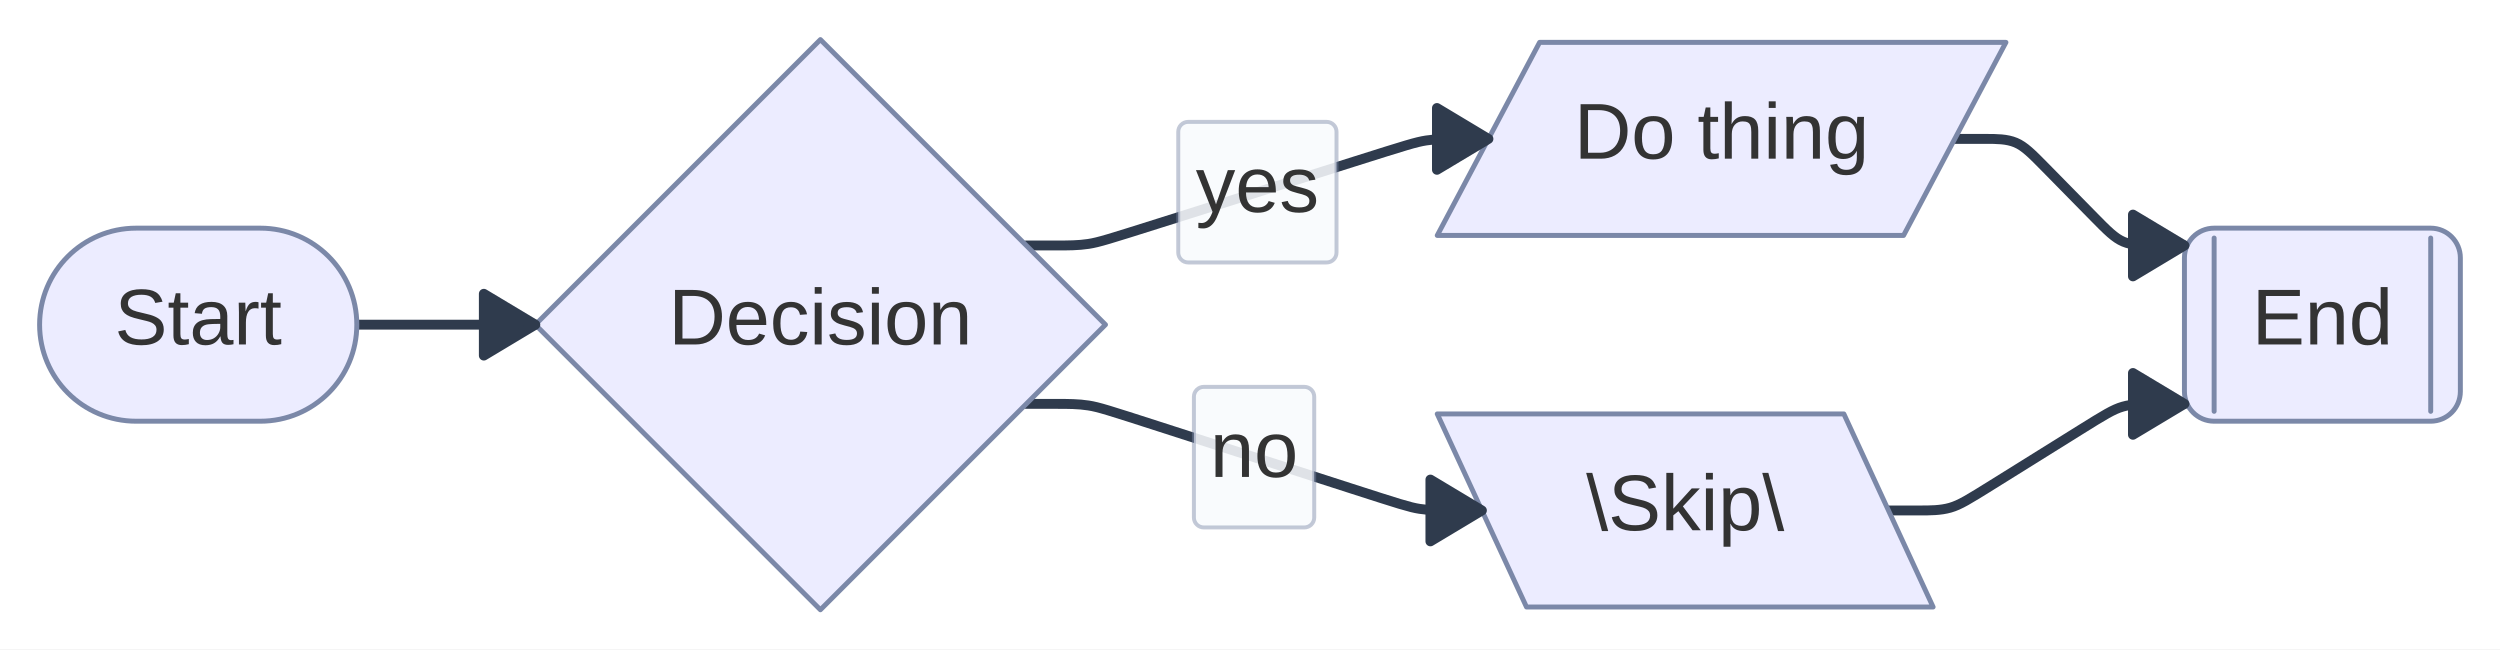
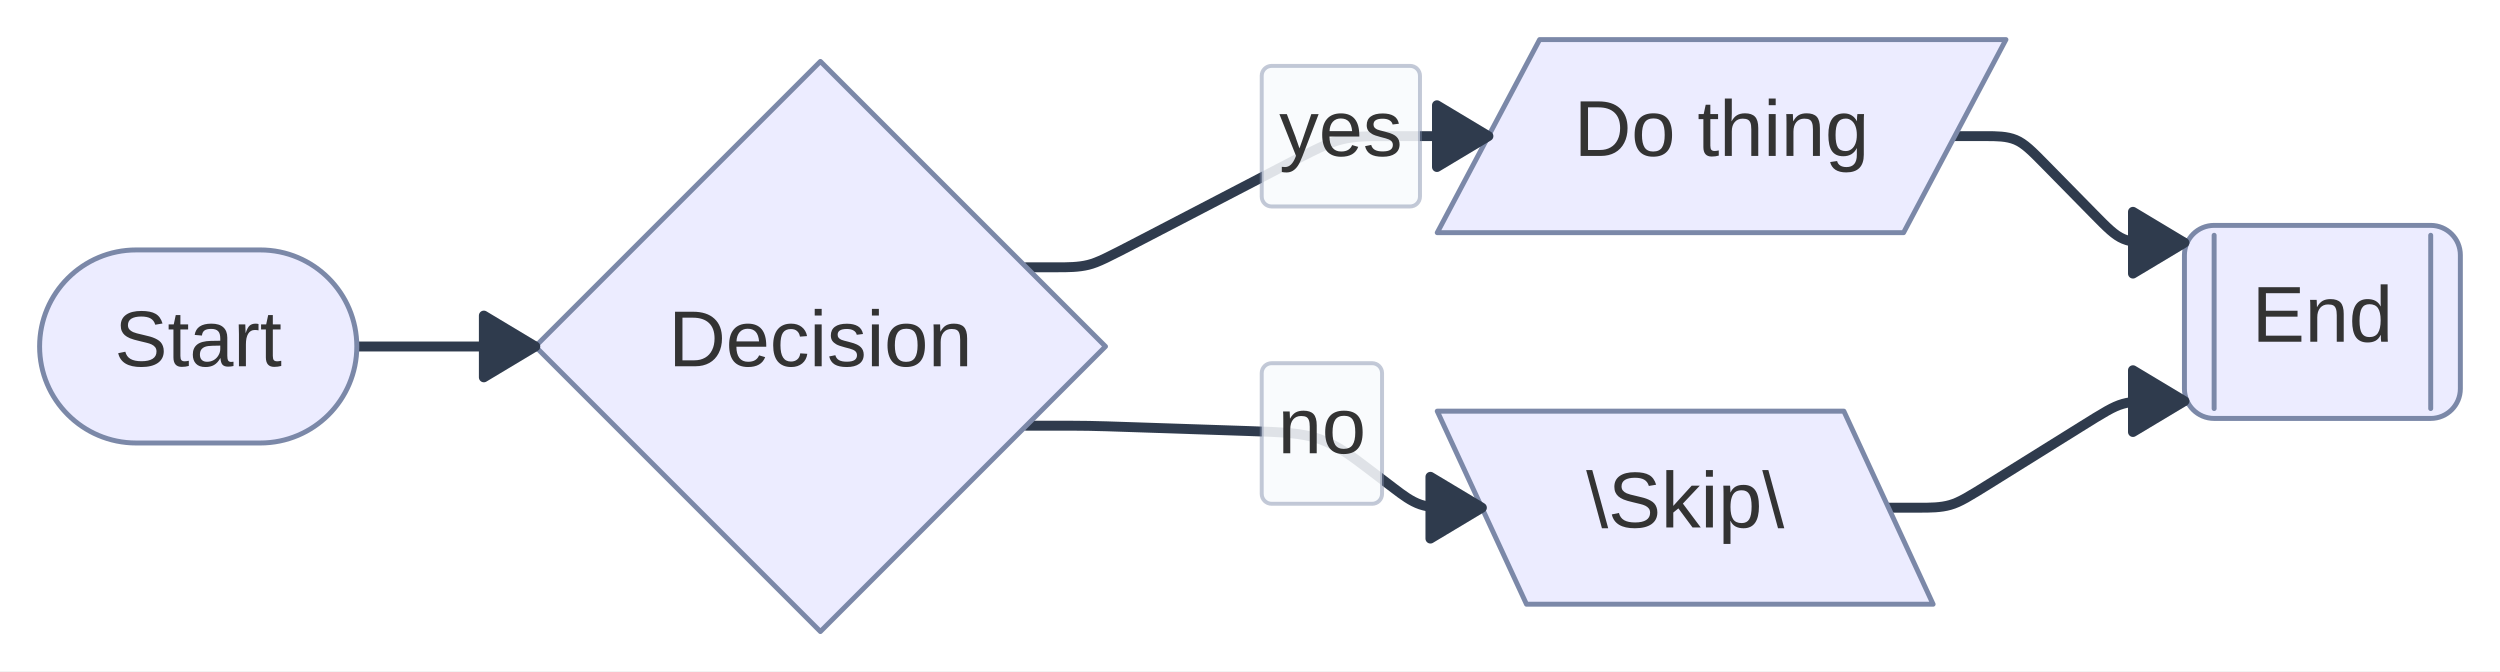
- <svg xmlns="http://www.w3.org/2000/svg" width="505.028" height="131.179" viewBox="0 0 505.028 131.179">
-   <rect x="0" y="0" width="505.028" height="131.179" fill="#FFFFFF" />
+ <svg xmlns="http://www.w3.org/2000/svg" width="505.028" height="135.584" viewBox="0 0 505.028 135.584">
+   <rect x="0" y="0" width="505.028" height="135.584" fill="#FFFFFF" />
  <defs>
    <marker id="arrow-0" viewBox="0 0 10 10" refX="5" refY="5" markerUnits="userSpaceOnUse" markerWidth="8" markerHeight="8" orient="auto">
      <path d="M 0 0 L 10 5 L 0 10 z" fill="#2F3B4D" stroke="#2F3B4D" stroke-width="1" stroke-dasharray="1,0" />
    </marker>
    <marker id="arrow-start-0" viewBox="0 0 10 10" refX="4.5" refY="5" markerUnits="userSpaceOnUse" markerWidth="8" markerHeight="8" orient="auto">
      <path d="M 0 5 L 10 10 L 10 0 z" fill="#2F3B4D" stroke="#2F3B4D" stroke-width="1" stroke-dasharray="1,0" />
    </marker>
  </defs>
-   <path d="M 72.075,65.589 L 108.137,65.589" fill="none" stroke="#2F3B4D" stroke-width="2" stroke-linecap="round" stroke-linejoin="round" />
-   <path d="M 207.315,49.589L 208.367,49.589C209.419,49.589,211.523,49.589,213.626,49.589C215.730,49.589,217.833,49.589,219.888,49.272C221.943,48.955,223.948,48.321,234.299,45.050C244.650,41.778,263.346,35.870,273.697,32.598C284.048,29.327,286.054,28.693,288.109,28.376C290.163,28.059,292.267,28.059,294.371,28.059C296.474,28.059,298.578,28.059,299.629,28.059L 300.681,28.059" fill="none" stroke="#2F3B4D" stroke-width="2" stroke-linecap="round" stroke-linejoin="round" />
-   <rect x="238.02" y="24.62" width="31.97" height="28.40" rx="2" ry="2" fill="rgba(248,250,252, 0.92)" fill-opacity="0.95" stroke="#7B88A8" stroke-opacity="0.45" stroke-width="0.8" />
-   <text x="254.00" y="42.82" text-anchor="middle" font-family="'trebuchet ms', verdana, arial, sans-serif" font-size="16" fill="#333333">
-     <tspan x="254.00" dy="0.00">yes</tspan>
+   <path d="M 72.075,69.995 L 108.137,69.995" fill="none" stroke="#2F3B4D" stroke-width="2" stroke-linecap="round" stroke-linejoin="round" />
+   <path d="M 207.315,53.995L 208.367,53.995C209.419,53.995,211.523,53.995,213.626,53.995C215.730,53.995,217.833,53.995,219.818,53.509C221.803,53.024,223.669,52.053,230.885,48.301C238.100,44.548,250.665,38.013,258.219,34.085C265.773,30.156,268.316,28.833,271.021,28.171C273.726,27.509,276.593,27.507,278.408,27.506C280.223,27.505,280.986,27.504,282.419,27.503C283.853,27.503,285.956,27.501,288.060,27.501C290.163,27.500,292.267,27.500,294.371,27.500C296.474,27.500,298.578,27.500,299.629,27.500L 300.681,27.500" fill="none" stroke="#2F3B4D" stroke-width="2" stroke-linecap="round" stroke-linejoin="round" />
+   <rect x="254.88" y="13.31" width="31.97" height="28.40" rx="2" ry="2" fill="rgba(248,250,252, 0.92)" fill-opacity="0.95" stroke="#7B88A8" stroke-opacity="0.45" stroke-width="0.8" />
+   <text x="270.86" y="31.51" text-anchor="middle" font-family="'trebuchet ms', verdana, arial, sans-serif" font-size="16" fill="#333333">
+     <tspan x="270.86" dy="0.00">yes</tspan>
  </text>
-   <path d="M 207.315,81.589L 208.367,81.589C209.419,81.589,211.523,81.589,213.626,81.589C215.730,81.589,217.833,81.589,219.886,81.912C221.939,82.235,223.941,82.880,234.073,86.146C244.205,89.412,262.467,95.298,272.599,98.564C282.732,101.829,284.734,102.475,286.787,102.797C288.839,103.120,290.943,103.120,293.047,103.120C295.150,103.120,297.254,103.120,298.306,103.120L 299.357,103.120" fill="none" stroke="#2F3B4D" stroke-width="2" stroke-linecap="round" stroke-linejoin="round" />
-   <rect x="241.18" y="78.15" width="24.31" height="28.40" rx="2" ry="2" fill="rgba(248,250,252, 0.92)" fill-opacity="0.95" stroke="#7B88A8" stroke-opacity="0.45" stroke-width="0.8" />
-   <text x="253.34" y="96.35" text-anchor="middle" font-family="'trebuchet ms', verdana, arial, sans-serif" font-size="16" fill="#333333">
-     <tspan x="253.34" dy="0.00">no</tspan>
+   <path d="M 207.315,85.995L 208.367,85.995C209.419,85.995,211.523,85.995,213.626,85.995C215.730,85.995,217.833,85.995,219.936,86.030C222.039,86.065,224.142,86.135,229.992,86.331C235.842,86.527,245.440,86.849,252.238,87.076C259.036,87.304,263.034,87.438,266.625,88.716C270.215,89.994,273.399,92.416,275.846,94.277C278.293,96.138,280.003,97.440,281.695,98.727C283.387,100.014,285.062,101.288,286.951,101.925C288.839,102.561,290.943,102.561,293.047,102.561C295.150,102.561,297.254,102.561,298.306,102.561L 299.357,102.561" fill="none" stroke="#2F3B4D" stroke-width="2" stroke-linecap="round" stroke-linejoin="round" />
+   <rect x="254.88" y="73.37" width="24.31" height="28.40" rx="2" ry="2" fill="rgba(248,250,252, 0.92)" fill-opacity="0.95" stroke="#7B88A8" stroke-opacity="0.45" stroke-width="0.8" />
+   <text x="267.03" y="91.57" text-anchor="middle" font-family="'trebuchet ms', verdana, arial, sans-serif" font-size="16" fill="#333333">
+     <tspan x="267.03" dy="0.00">no</tspan>
  </text>
-   <path d="M 394.883,28.059L 395.935,28.059C396.987,28.059,399.090,28.059,401.194,28.059C403.298,28.059,405.401,28.059,407.190,28.809C408.979,29.559,410.454,31.060,413.243,33.898C416.032,36.736,420.136,40.912,422.925,43.750C425.714,46.589,427.188,48.089,428.977,48.839C430.766,49.589,432.870,49.589,434.973,49.589C437.077,49.589,439.180,49.589,440.232,49.589L 441.284,49.589" fill="none" stroke="#2F3B4D" stroke-width="2" stroke-linecap="round" stroke-linejoin="round" />
-   <path d="M 381.497,103.120L 382.549,103.120C383.601,103.120,385.704,103.120,387.808,103.120C389.911,103.120,392.015,103.120,393.959,102.564C395.904,102.007,397.689,100.895,402.554,97.863C407.418,94.831,415.363,89.879,420.227,86.847C425.092,83.815,426.877,82.702,428.822,82.146C430.766,81.589,432.870,81.589,434.973,81.589C437.077,81.589,439.180,81.589,440.232,81.589L 441.284,81.589" fill="none" stroke="#2F3B4D" stroke-width="2" stroke-linecap="round" stroke-linejoin="round" />
-   <rect x="8.00" y="46.09" width="64.08" height="39.00" rx="19.50" ry="19.50" fill="#ECECFF" stroke="#7B88A8" stroke-width="1" stroke-linejoin="round" stroke-linecap="round" />
-   <text x="40.04" y="69.59" text-anchor="middle" font-family="'trebuchet ms', verdana, arial, sans-serif" font-size="16" fill="#333333">
+   <path d="M 394.883,27.500L 395.935,27.500C396.987,27.500,399.090,27.500,401.194,27.500C403.298,27.500,405.401,27.500,407.190,28.250C408.979,29.000,410.454,30.501,413.243,33.339C416.032,36.177,420.136,40.353,422.925,43.192C425.714,46.030,427.188,47.530,428.977,48.280C430.766,49.031,432.870,49.031,434.973,49.031C437.077,49.031,439.180,49.031,440.232,49.031L 441.284,49.031" fill="none" stroke="#2F3B4D" stroke-width="2" stroke-linecap="round" stroke-linejoin="round" />
+   <path d="M 381.497,102.561L 382.549,102.561C383.601,102.561,385.704,102.561,387.808,102.561C389.911,102.561,392.015,102.561,393.959,102.005C395.904,101.449,397.689,100.336,402.554,97.304C407.418,94.272,415.363,89.320,420.227,86.288C425.092,83.256,426.877,82.143,428.822,81.587C430.766,81.031,432.870,81.031,434.973,81.031C437.077,81.031,439.180,81.031,440.232,81.031L 441.284,81.031" fill="none" stroke="#2F3B4D" stroke-width="2" stroke-linecap="round" stroke-linejoin="round" />
+   <rect x="8.00" y="50.49" width="64.08" height="39.00" rx="19.50" ry="19.50" fill="#ECECFF" stroke="#7B88A8" stroke-width="1" stroke-linejoin="round" stroke-linecap="round" />
+   <text x="40.04" y="73.99" text-anchor="middle" font-family="'trebuchet ms', verdana, arial, sans-serif" font-size="16" fill="#333333">
    <tspan x="40.04" dy="0.00">Start</tspan>
  </text>
-   <polygon points="165.73,8.00 223.32,65.59 165.73,123.18 108.14,65.59" fill="#ECECFF" stroke="#7B88A8" stroke-width="1" stroke-linejoin="round" stroke-linecap="round" />
-   <text x="165.73" y="69.59" text-anchor="middle" font-family="'trebuchet ms', verdana, arial, sans-serif" font-size="16" fill="#333333">
+   <polygon points="165.73,12.41 223.32,69.99 165.73,127.58 108.14,69.99" fill="#ECECFF" stroke="#7B88A8" stroke-width="1" stroke-linejoin="round" stroke-linecap="round" />
+   <text x="165.73" y="73.99" text-anchor="middle" font-family="'trebuchet ms', verdana, arial, sans-serif" font-size="16" fill="#333333">
    <tspan x="165.73" dy="0.00">Decision</tspan>
  </text>
-   <polygon points="311.02,8.56 405.22,8.56 384.54,47.56 290.34,47.56" fill="#ECECFF" stroke="#7B88A8" stroke-width="1" stroke-linejoin="round" stroke-linecap="round" />
-   <text x="347.78" y="32.06" text-anchor="middle" font-family="'trebuchet ms', verdana, arial, sans-serif" font-size="16" fill="#333333">
+   <polygon points="311.02,8.00 405.22,8.00 384.54,47.00 290.34,47.00" fill="#ECECFF" stroke="#7B88A8" stroke-width="1" stroke-linejoin="round" stroke-linecap="round" />
+   <text x="347.78" y="31.50" text-anchor="middle" font-family="'trebuchet ms', verdana, arial, sans-serif" font-size="16" fill="#333333">
    <tspan x="347.78" dy="0.00">Do thing</tspan>
  </text>
-   <polygon points="290.34,83.62 372.48,83.62 390.51,122.62 308.37,122.62" fill="#ECECFF" stroke="#7B88A8" stroke-width="1" stroke-linejoin="round" stroke-linecap="round" />
-   <text x="340.43" y="107.12" text-anchor="middle" font-family="'trebuchet ms', verdana, arial, sans-serif" font-size="16" fill="#333333">
+   <polygon points="290.34,83.06 372.48,83.06 390.51,122.06 308.37,122.06" fill="#ECECFF" stroke="#7B88A8" stroke-width="1" stroke-linejoin="round" stroke-linecap="round" />
+   <text x="340.43" y="106.56" text-anchor="middle" font-family="'trebuchet ms', verdana, arial, sans-serif" font-size="16" fill="#333333">
    <tspan x="340.43" dy="0.00">\Skip\</tspan>
  </text>
-   <rect x="441.28" y="46.09" width="55.74" height="39.00" rx="6" ry="6" fill="#ECECFF" stroke="#7B88A8" stroke-width="1" stroke-linejoin="round" stroke-linecap="round" />
-   <line x1="447.28" y1="48.09" x2="447.28" y2="83.09" stroke="#7B88A8" stroke-width="1" stroke-linejoin="round" stroke-linecap="round" />
-   <line x1="491.03" y1="48.09" x2="491.03" y2="83.09" stroke="#7B88A8" stroke-width="1" stroke-linejoin="round" stroke-linecap="round" />
-   <text x="469.16" y="69.59" text-anchor="middle" font-family="'trebuchet ms', verdana, arial, sans-serif" font-size="16" fill="#333333">
+   <rect x="441.28" y="45.53" width="55.74" height="39.00" rx="6" ry="6" fill="#ECECFF" stroke="#7B88A8" stroke-width="1" stroke-linejoin="round" stroke-linecap="round" />
+   <line x1="447.28" y1="47.53" x2="447.28" y2="82.53" stroke="#7B88A8" stroke-width="1" stroke-linejoin="round" stroke-linecap="round" />
+   <line x1="491.03" y1="47.53" x2="491.03" y2="82.53" stroke="#7B88A8" stroke-width="1" stroke-linejoin="round" stroke-linecap="round" />
+   <text x="469.16" y="69.03" text-anchor="middle" font-family="'trebuchet ms', verdana, arial, sans-serif" font-size="16" fill="#333333">
    <tspan x="469.16" dy="0.00">End</tspan>
  </text>
-   <g transform="translate(108.14 65.59) rotate(0.00)">
+   <g transform="translate(108.14 69.99) rotate(0.00)">
    <polygon points="0,0 -10.40,6.24 -10.40,-6.24" fill="#2F3B4D" stroke="#2F3B4D" stroke-width="2" stroke-linejoin="round" stroke-linecap="round" />
  </g>
-   <g transform="translate(300.68 28.06) rotate(0.00)">
+   <g transform="translate(300.68 27.50) rotate(0.00)">
    <polygon points="0,0 -10.40,6.24 -10.40,-6.24" fill="#2F3B4D" stroke="#2F3B4D" stroke-width="2" stroke-linejoin="round" stroke-linecap="round" />
  </g>
-   <g transform="translate(299.36 103.12) rotate(0.00)">
+   <g transform="translate(299.36 102.56) rotate(0.00)">
    <polygon points="0,0 -10.40,6.24 -10.40,-6.24" fill="#2F3B4D" stroke="#2F3B4D" stroke-width="2" stroke-linejoin="round" stroke-linecap="round" />
  </g>
-   <g transform="translate(441.28 49.59) rotate(0.00)">
+   <g transform="translate(441.28 49.03) rotate(0.00)">
    <polygon points="0,0 -10.40,6.24 -10.40,-6.24" fill="#2F3B4D" stroke="#2F3B4D" stroke-width="2" stroke-linejoin="round" stroke-linecap="round" />
  </g>
-   <g transform="translate(441.28 81.59) rotate(0.00)">
+   <g transform="translate(441.28 81.03) rotate(0.00)">
    <polygon points="0,0 -10.40,6.24 -10.40,-6.24" fill="#2F3B4D" stroke="#2F3B4D" stroke-width="2" stroke-linejoin="round" stroke-linecap="round" />
  </g>
</svg>
